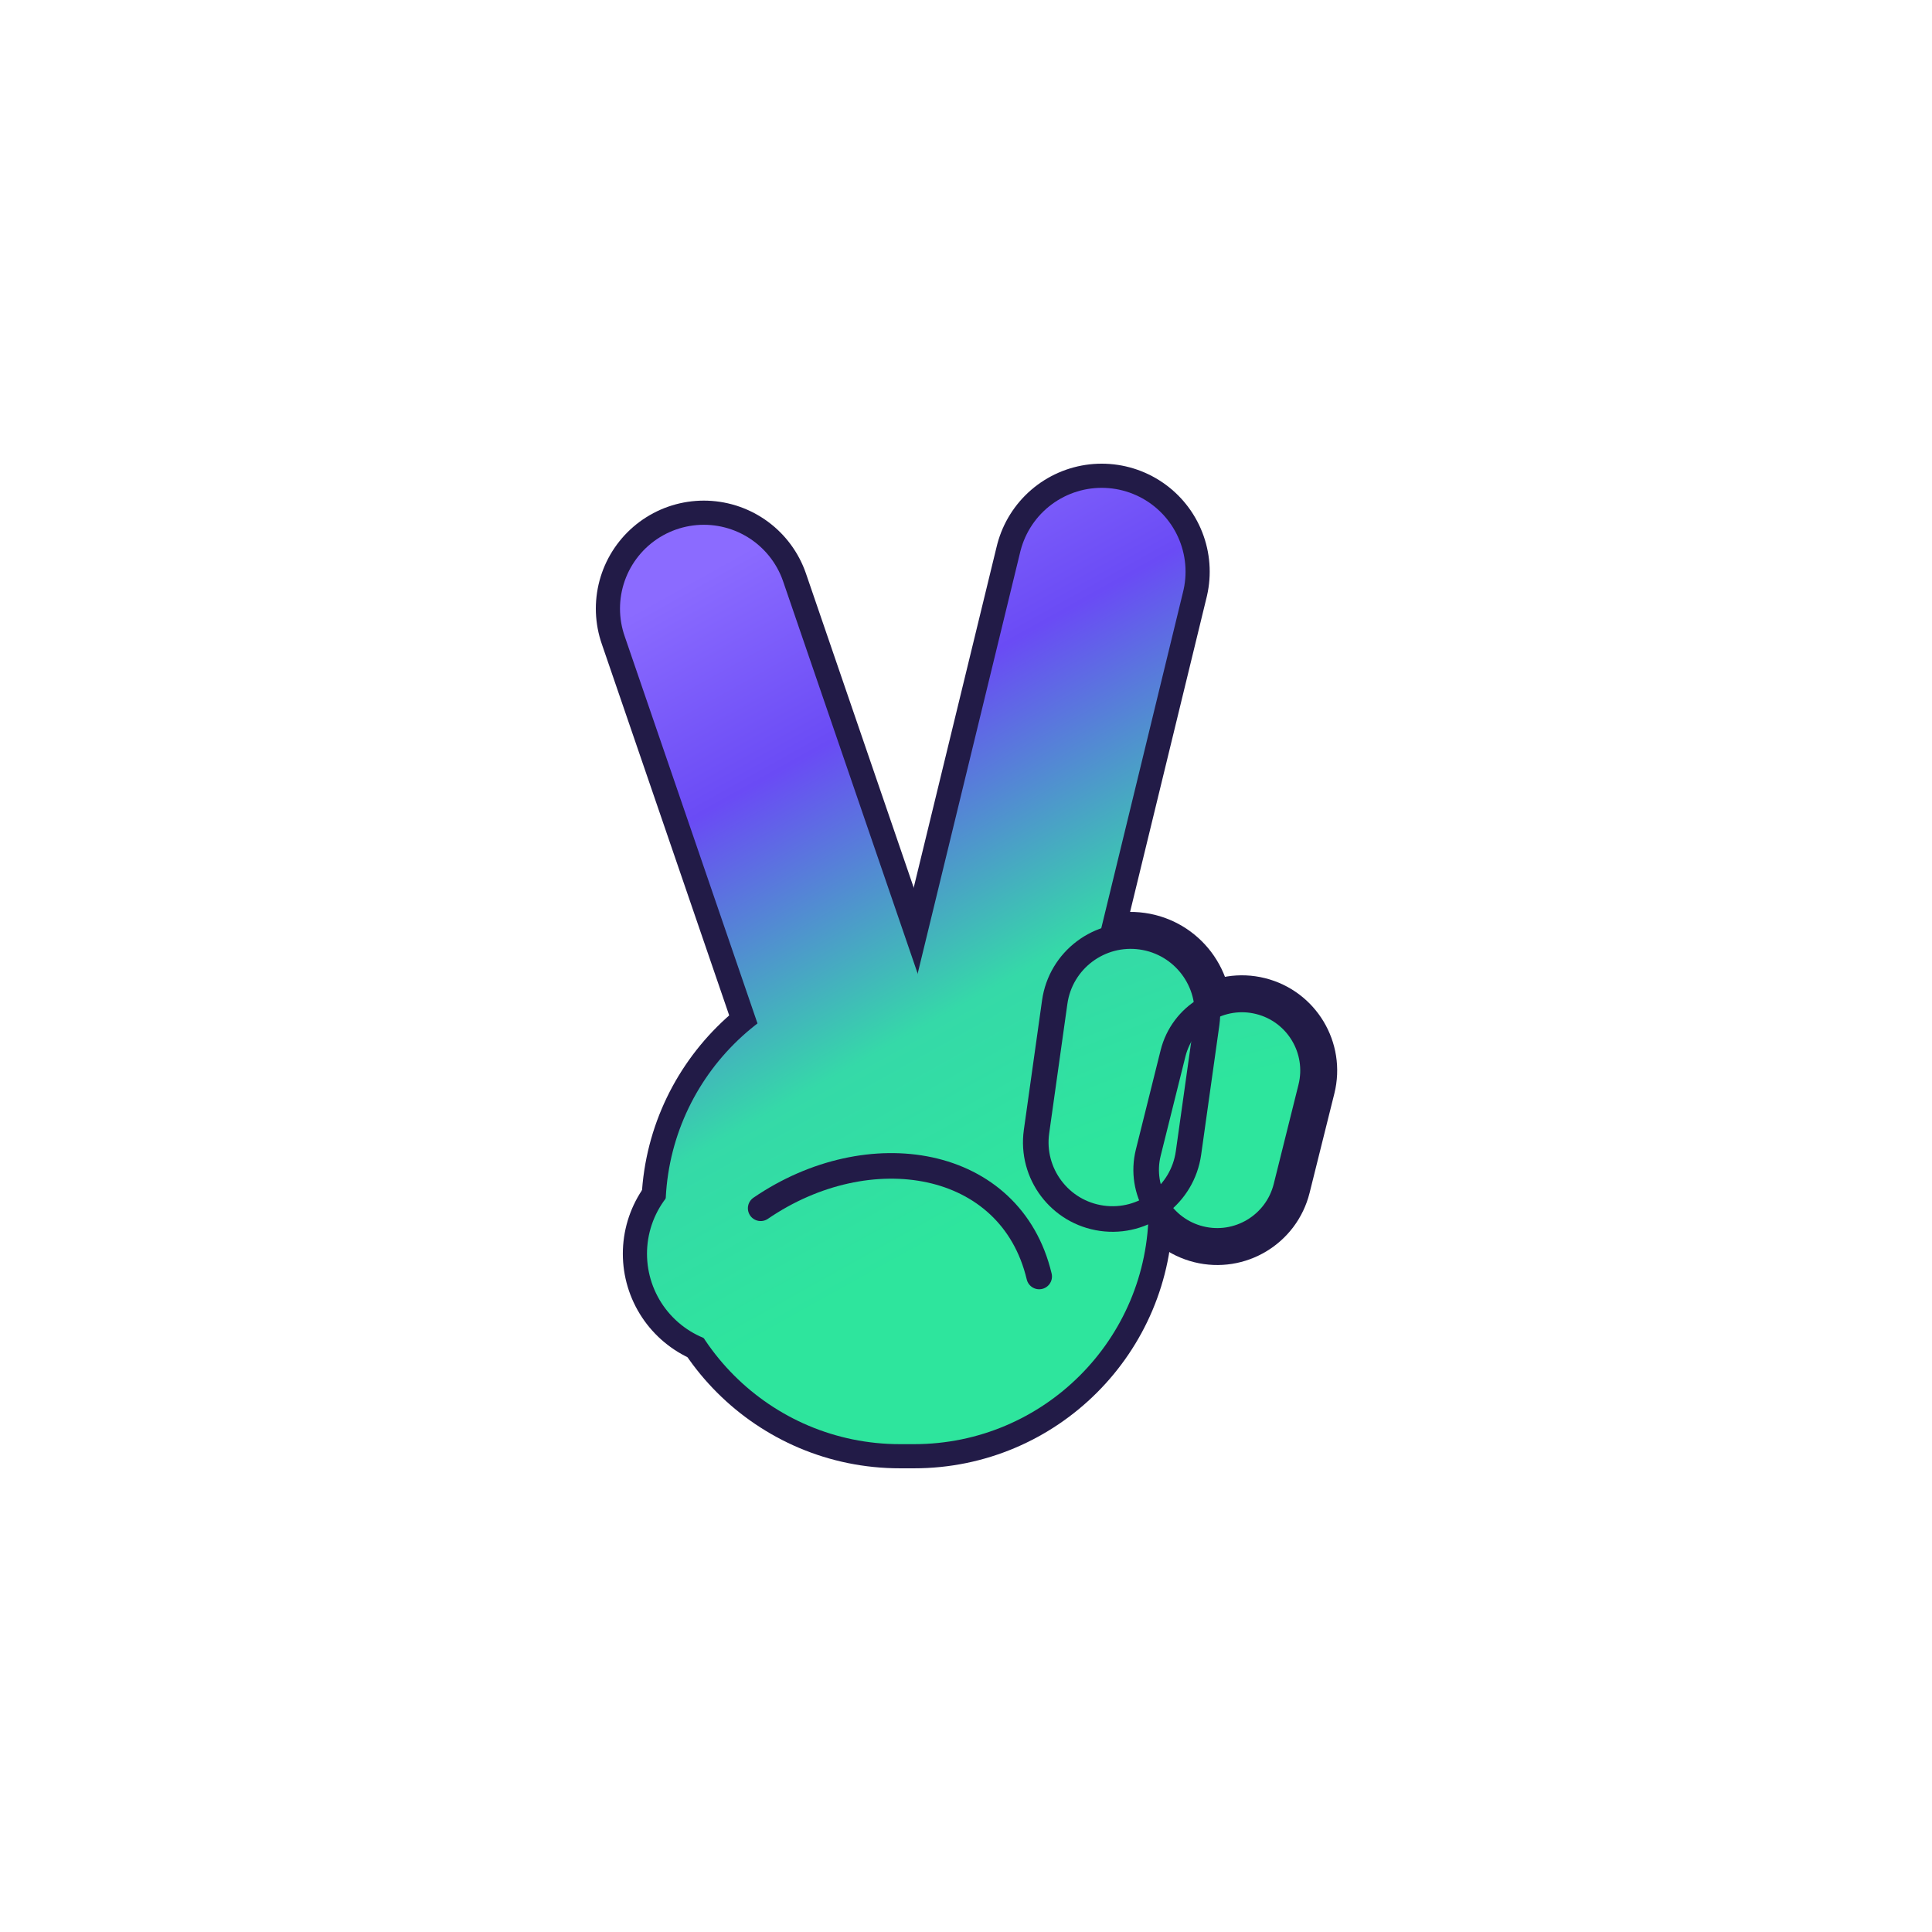
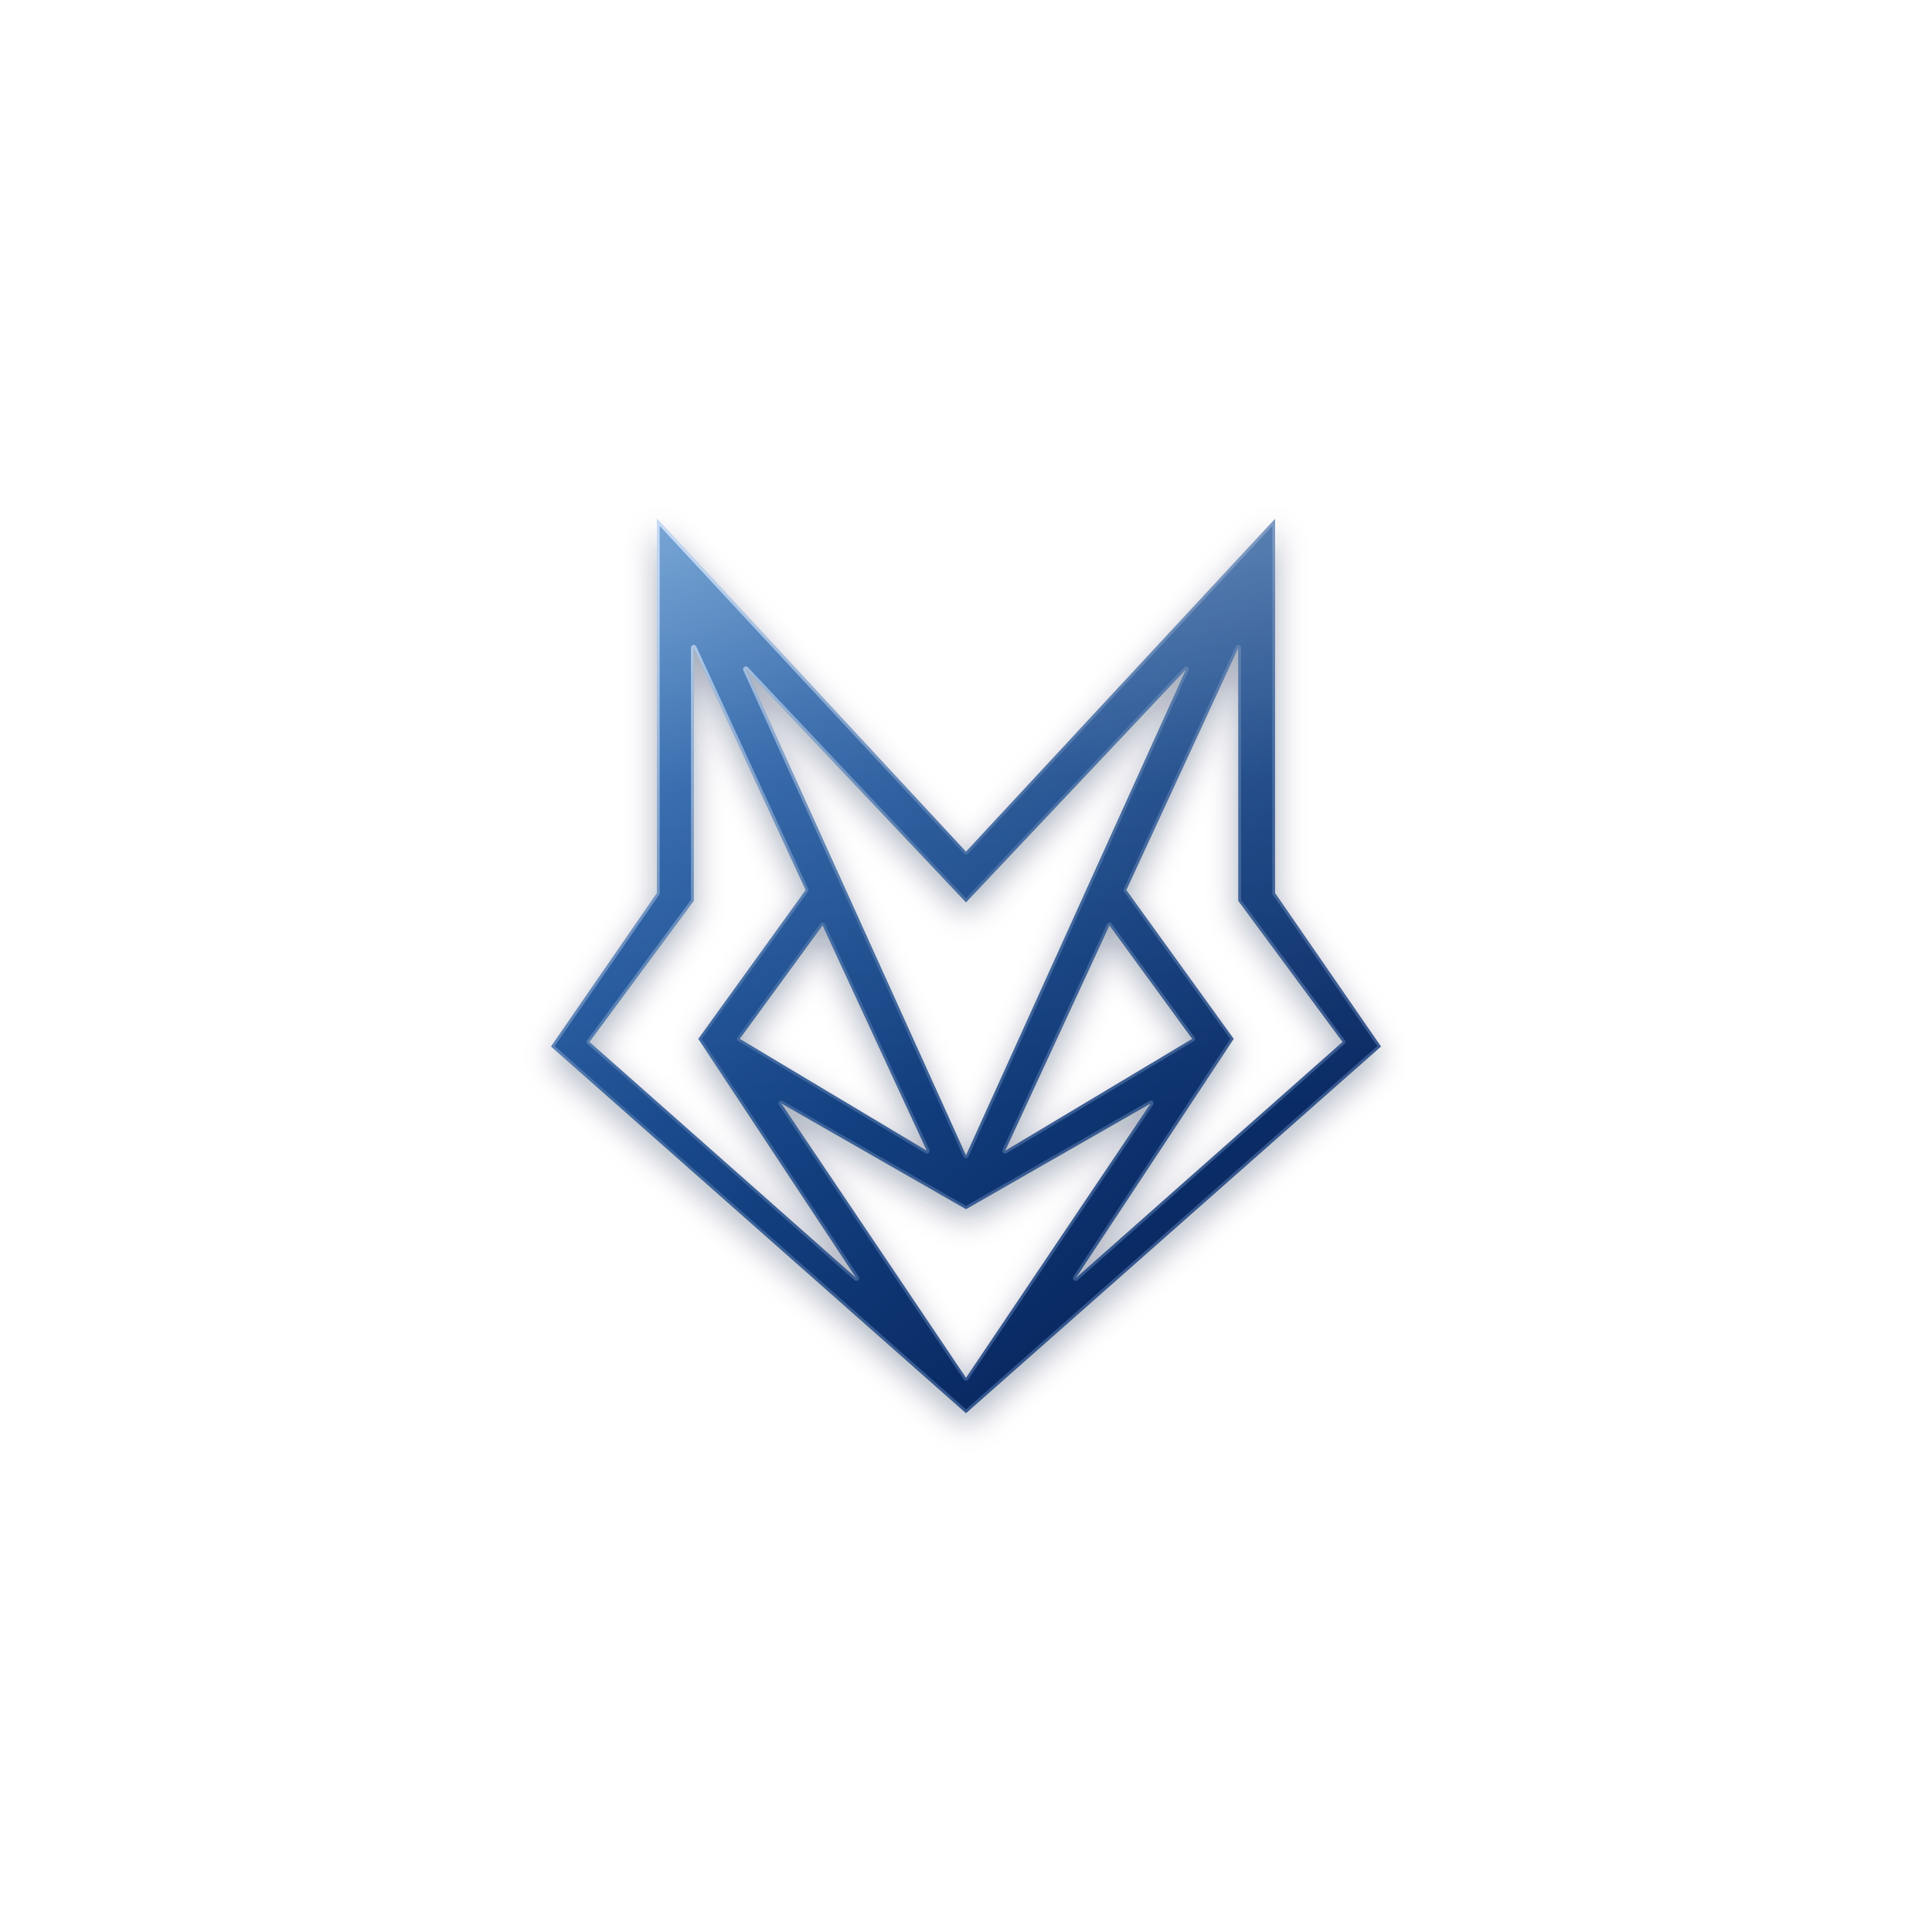
<svg xmlns="http://www.w3.org/2000/svg" width="1024" height="1024" viewBox="0 0 1024 1024">
  <defs>
-     <linearGradient id="handGrad" gradientUnits="userSpaceOnUse" x1="380" y1="170" x2="620" y2="600">
-       <stop offset="0" stop-color="#8B6BFF" />
-       <stop offset="0.30" stop-color="#6A4BF5" />
-       <stop offset="0.72" stop-color="#35D9A8" />
-       <stop offset="1" stop-color="#2EE59D" />
+     <linearGradient id="mFill" gradientUnits="userSpaceOnUse" x1="327.3" y1="275.0" x2="714.3" y2="749.0">
+       <stop offset="0" stop-color="#4C8AC9" />
+       <stop offset="0.22" stop-color="#2A62A8" />
+       <stop offset="0.55" stop-color="#123E7E" />
+       <stop offset="0.82" stop-color="#08275F" />
+       <stop offset="1" stop-color="#041D50" />
    </linearGradient>
+     <linearGradient id="mGloss" gradientUnits="userSpaceOnUse" x1="512" y1="275.0" x2="512" y2="587.8">
+       <stop offset="0" stop-color="#FFFFFF" stop-opacity="0.26" />
+       <stop offset="0.45" stop-color="#FFFFFF" stop-opacity="0.07" />
+       <stop offset="1" stop-color="#FFFFFF" stop-opacity="0" />
+     </linearGradient>
+     <linearGradient id="mEdge" gradientUnits="userSpaceOnUse" x1="336.1" y1="275.0" x2="687.9" y2="749.0">
+       <stop offset="0" stop-color="#DCEAFF" stop-opacity="0.80" />
+       <stop offset="0.40" stop-color="#FFFFFF" stop-opacity="0.14" />
+       <stop offset="1" stop-color="#7FB2FF" stop-opacity="0.34" />
+     </linearGradient>
+     <clipPath id="mClip">
+       <path d="M348.17,473.38L292.07,554.68L512.00,749.00L731.93,554.68L675.83,473.38L675.83,275.00L512.00,451.43L348.17,275.00Z M512.00,478.26L628.67,354.68L512.00,612.41L395.33,354.68Z M427.04,471.75L370.13,550.62L453.87,677.45L312.40,552.25L367.69,477.45L367.69,343.30Z M656.31,343.30L656.31,477.45L711.60,552.25L570.13,677.45L653.87,550.62L596.96,471.75Z M491.27,609.97L392.08,550.62L435.98,490.45Z M588.02,490.45L631.92,550.62L532.73,609.97Z M512.00,640.87L609.97,584.77L512.00,730.30L414.03,584.77Z" />
+     </clipPath>
+     <filter id="mDrop" x="-25%" y="-25%" width="150%" height="150%">
+       <feGaussianBlur stdDeviation="8.06" />
+     </filter>
  </defs>
-   <g transform="translate(123.00,155.38) scale(0.75315)">
-     <g stroke-linecap="round" stroke-linejoin="round">
-       <g fill="#221B47" stroke="#221B47">
-         <path d="M 470,480 H 480 A 165,165 0 0 1 645,645 V 645 A 165,165 0 0 1 480,810 H 470 A 165,165 0 0 1 305,645 V 645 A 165,165 0 0 1 470,480 Z" fill="#221B47" stroke="#221B47" stroke-width="34" />
-         <path d="M 356,676 L 520,706" fill="#221B47" stroke="#221B47" stroke-width="162" />
-         <path d="M 626,452 H 626 A 54,54 0 0 1 680,506 V 598 A 54,54 0 0 1 626,652 H 626 A 54,54 0 0 1 572,598 V 506 A 54,54 0 0 1 626,452 Z" transform="rotate(8 626 552)" fill="#221B47" stroke="#221B47" stroke-width="34" />
-         <path d="M 702,496 H 702 A 50,50 0 0 1 752,546 V 618 A 50,50 0 0 1 702,668 H 702 A 50,50 0 0 1 652,618 V 546 A 50,50 0 0 1 702,496 Z" transform="rotate(14 702 582)" fill="#221B47" stroke="#221B47" stroke-width="34" />
-         <path d="M 332,222 L 450,566" fill="#221B47" stroke="#221B47" stroke-width="152" />
-         <path d="M 612,196 L 522,566" fill="#221B47" stroke="#221B47" stroke-width="152" />
-       </g>
-       <g fill="url(#handGrad)" stroke="url(#handGrad)">
-         <path d="M 470,480 H 480 A 165,165 0 0 1 645,645 V 645 A 165,165 0 0 1 480,810 H 470 A 165,165 0 0 1 305,645 V 645 A 165,165 0 0 1 470,480 Z" fill="url(#handGrad)" stroke="url(#handGrad)" stroke-width="0" />
-         <path d="M 356,676 L 520,706" fill="url(#handGrad)" stroke="url(#handGrad)" stroke-width="128" />
-         <path d="M 626,452 H 626 A 54,54 0 0 1 680,506 V 598 A 54,54 0 0 1 626,652 H 626 A 54,54 0 0 1 572,598 V 506 A 54,54 0 0 1 626,452 Z" transform="rotate(8 626 552)" fill="url(#handGrad)" stroke="url(#handGrad)" stroke-width="0" />
-         <path d="M 702,496 H 702 A 50,50 0 0 1 752,546 V 618 A 50,50 0 0 1 702,668 H 702 A 50,50 0 0 1 652,618 V 546 A 50,50 0 0 1 702,496 Z" transform="rotate(14 702 582)" fill="url(#handGrad)" stroke="url(#handGrad)" stroke-width="0" />
-         <path d="M 332,222 L 450,566" fill="url(#handGrad)" stroke="url(#handGrad)" stroke-width="118" />
-         <path d="M 612,196 L 522,566" fill="url(#handGrad)" stroke="url(#handGrad)" stroke-width="118" />
-       </g>
-       <g fill="none" stroke="#221B47" stroke-width="18">
-         <path d="M 626,452 H 626 A 54,54 0 0 1 680,506 V 598 A 54,54 0 0 1 626,652 H 626 A 54,54 0 0 1 572,598 V 506 A 54,54 0 0 1 626,452 Z" transform="rotate(8 626 552)" />
-         <path d="M 702,496 H 702 A 50,50 0 0 1 752,546 V 618 A 50,50 0 0 1 702,668 H 702 A 50,50 0 0 1 652,618 V 546 A 50,50 0 0 1 702,496 Z" transform="rotate(14 702 582)" />
-         <path d="M 372,644 C 448,592 548,608 568,692" />
-       </g>
-     </g>
+   <g filter="url(#mDrop)" opacity="0.34">
+     <path d="M348.17,473.38L292.07,554.68L512.00,749.00L731.93,554.68L675.83,473.38L675.83,275.00L512.00,451.43L348.17,275.00Z M512.00,478.26L628.67,354.68L512.00,612.41L395.33,354.68Z M427.04,471.75L370.13,550.62L453.87,677.45L312.40,552.25L367.69,477.45L367.69,343.30Z M656.31,343.30L656.31,477.45L711.60,552.25L570.13,677.45L653.87,550.62L596.96,471.75Z M491.27,609.97L392.08,550.62L435.98,490.45Z M588.02,490.45L631.92,550.62L532.73,609.97Z M512.00,640.87L609.97,584.77L512.00,730.30L414.03,584.77Z" transform="translate(0,6.16)" fill="#04173C" />
+   </g>
+   <path d="M348.17,473.38L292.07,554.68L512.00,749.00L731.93,554.68L675.83,473.38L675.83,275.00L512.00,451.43L348.17,275.00Z M512.00,478.26L628.67,354.68L512.00,612.41L395.33,354.68Z M427.04,471.75L370.13,550.62L453.87,677.45L312.40,552.25L367.69,477.45L367.69,343.30Z M656.31,343.30L656.31,477.45L711.60,552.25L570.13,677.45L653.87,550.62L596.96,471.75Z M491.27,609.97L392.08,550.62L435.98,490.45Z M588.02,490.45L631.92,550.62L532.73,609.97Z M512.00,640.87L609.97,584.77L512.00,730.30L414.03,584.77Z" fill="url(#mFill)" />
+   <g clip-path="url(#mClip)">
+     <path d="M348.17,473.38L292.07,554.68L512.00,749.00L731.93,554.68L675.83,473.38L675.83,275.00L512.00,451.43L348.17,275.00Z M512.00,478.26L628.67,354.68L512.00,612.41L395.33,354.68Z M427.04,471.75L370.13,550.62L453.87,677.45L312.40,552.25L367.69,477.45L367.69,343.30Z M656.31,343.30L656.31,477.45L711.60,552.25L570.13,677.45L653.87,550.62L596.96,471.75Z M491.27,609.97L392.08,550.62L435.98,490.45Z M588.02,490.45L631.92,550.62L532.73,609.97Z M512.00,640.87L609.97,584.77L512.00,730.30L414.03,584.77Z" fill="url(#mGloss)" />
+     <path d="M348.17,473.38L292.07,554.68L512.00,749.00L731.93,554.68L675.83,473.38L675.83,275.00L512.00,451.43L348.17,275.00Z M512.00,478.26L628.67,354.68L512.00,612.41L395.33,354.68Z M427.04,471.75L370.13,550.62L453.87,677.45L312.40,552.25L367.69,477.45L367.69,343.30Z M656.31,343.30L656.31,477.45L711.60,552.25L570.13,677.45L653.87,550.62L596.96,471.75Z M491.27,609.97L392.08,550.62L435.98,490.45Z M588.02,490.45L631.92,550.62L532.73,609.97Z M512.00,640.87L609.97,584.77L512.00,730.30L414.03,584.77Z" fill="none" stroke="url(#mEdge)" stroke-width="2.94" stroke-linejoin="round" />
  </g>
</svg>
